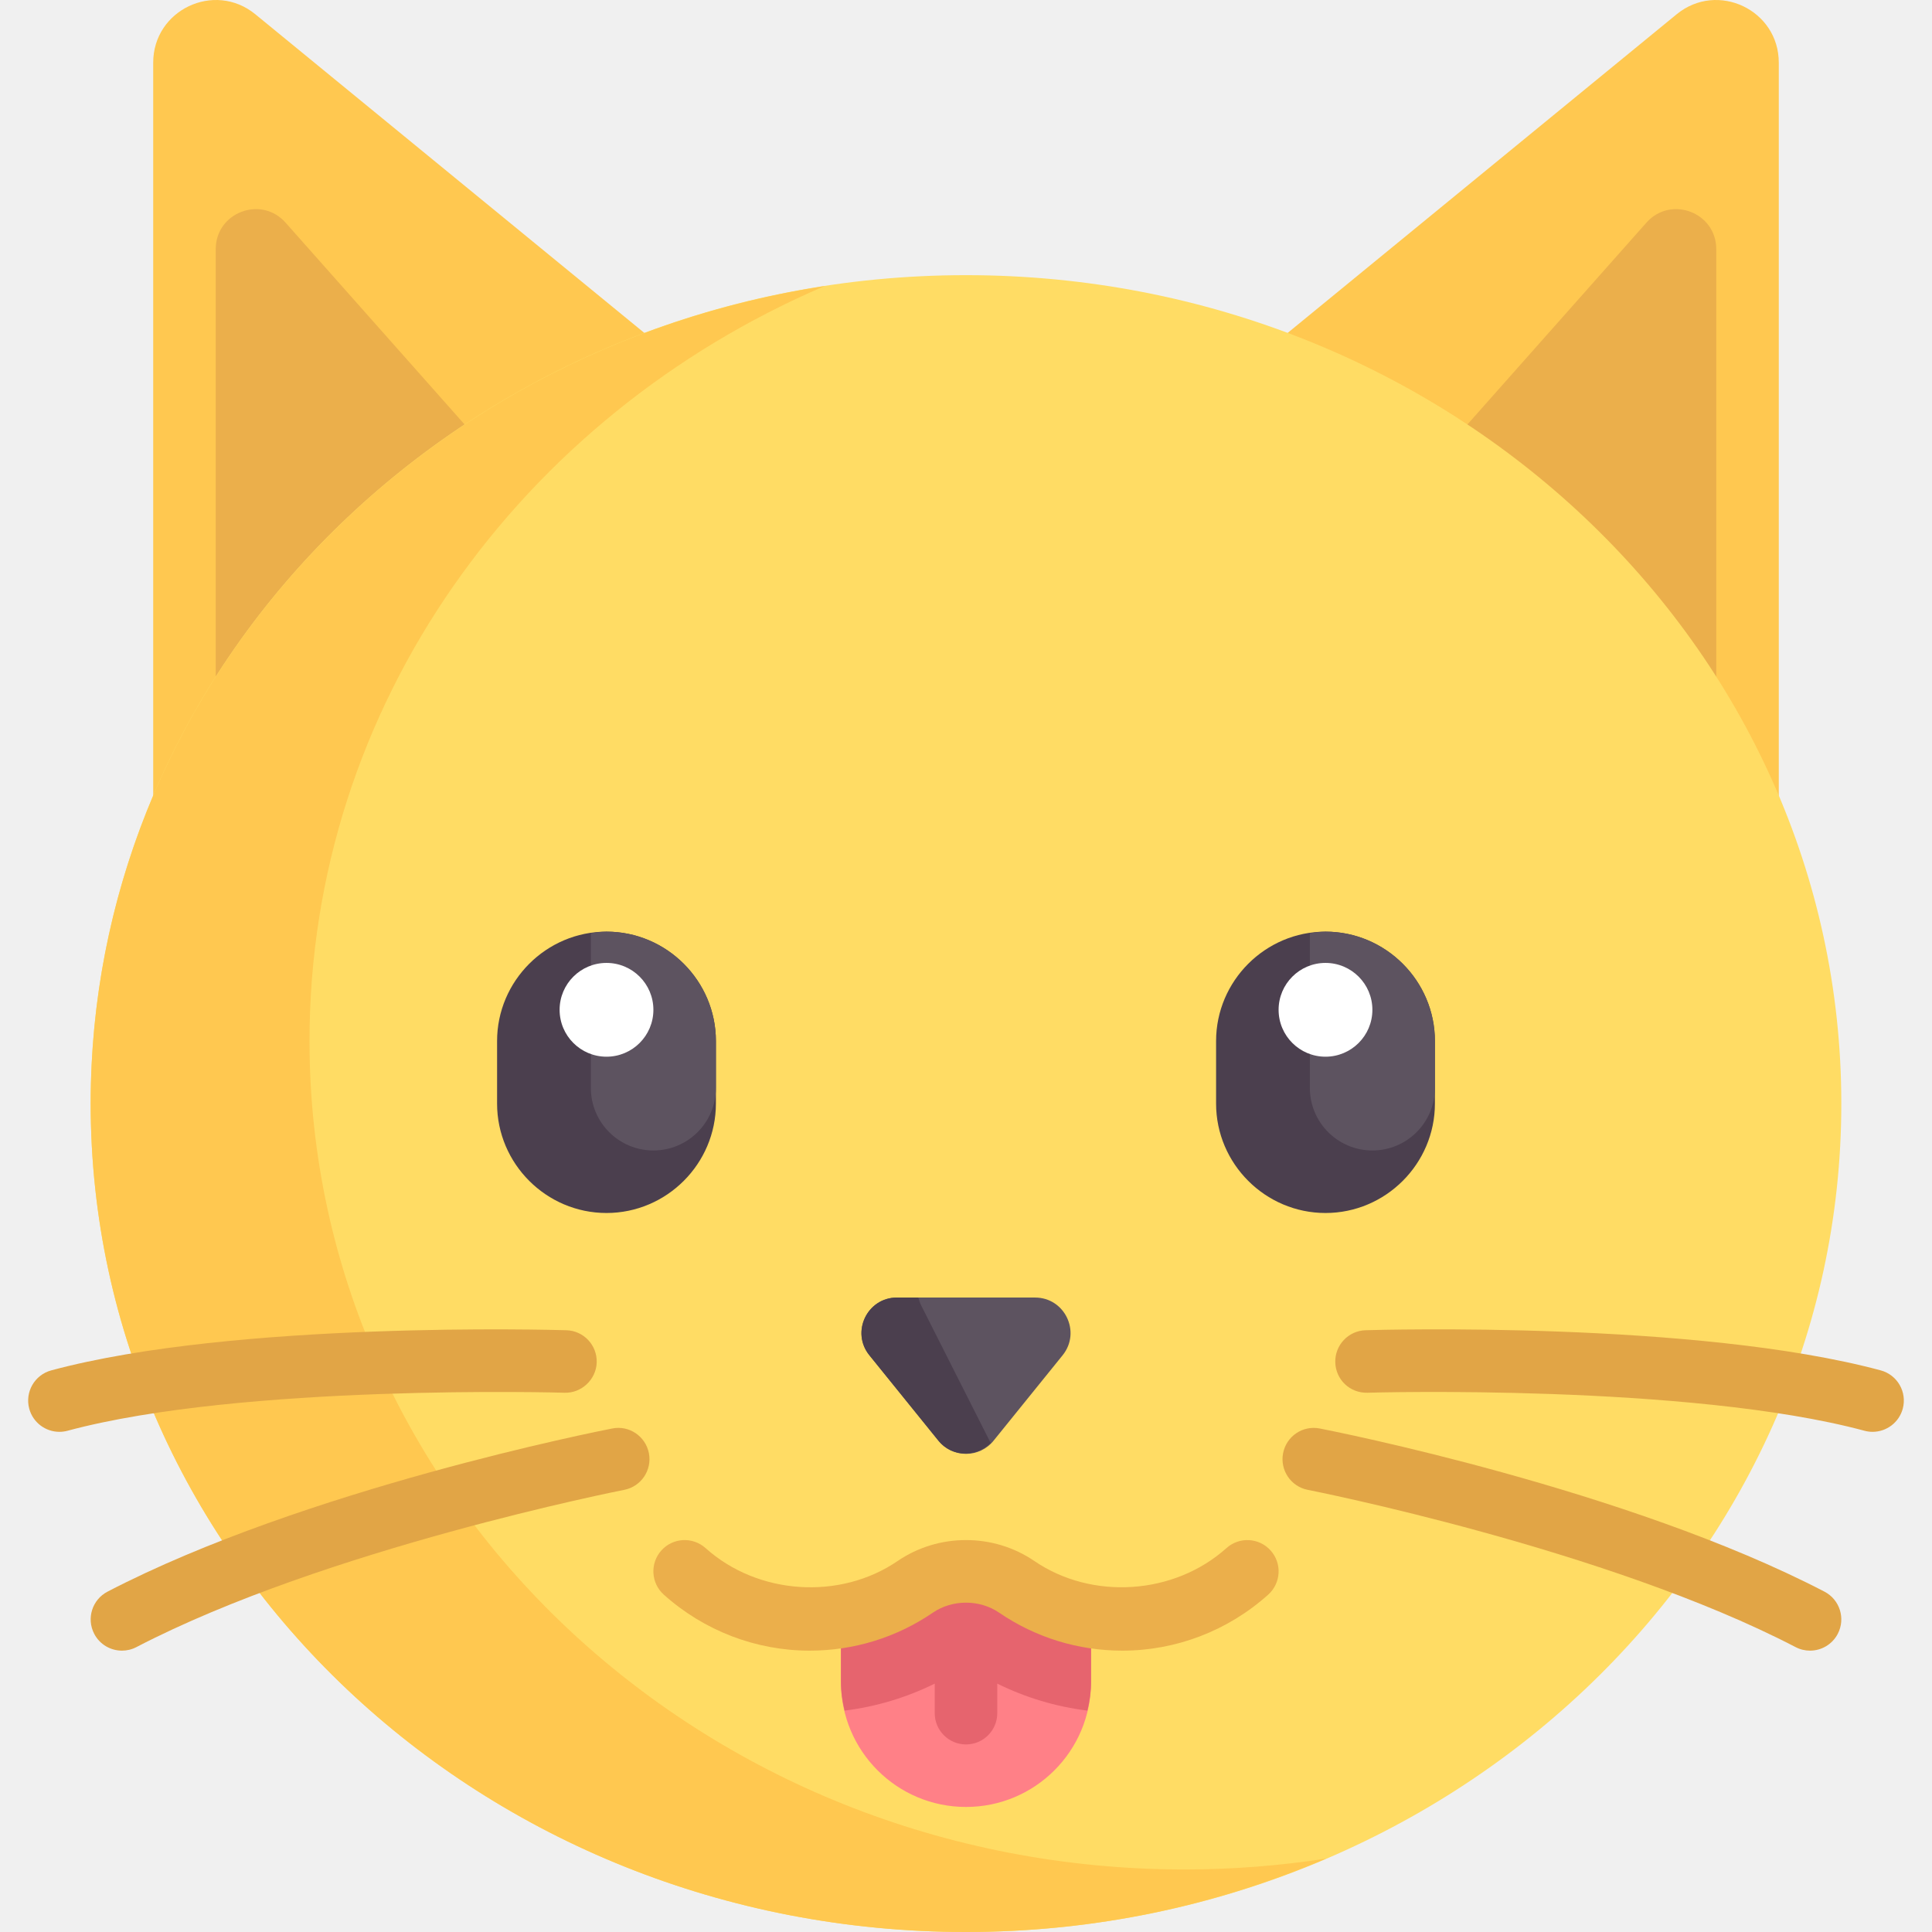
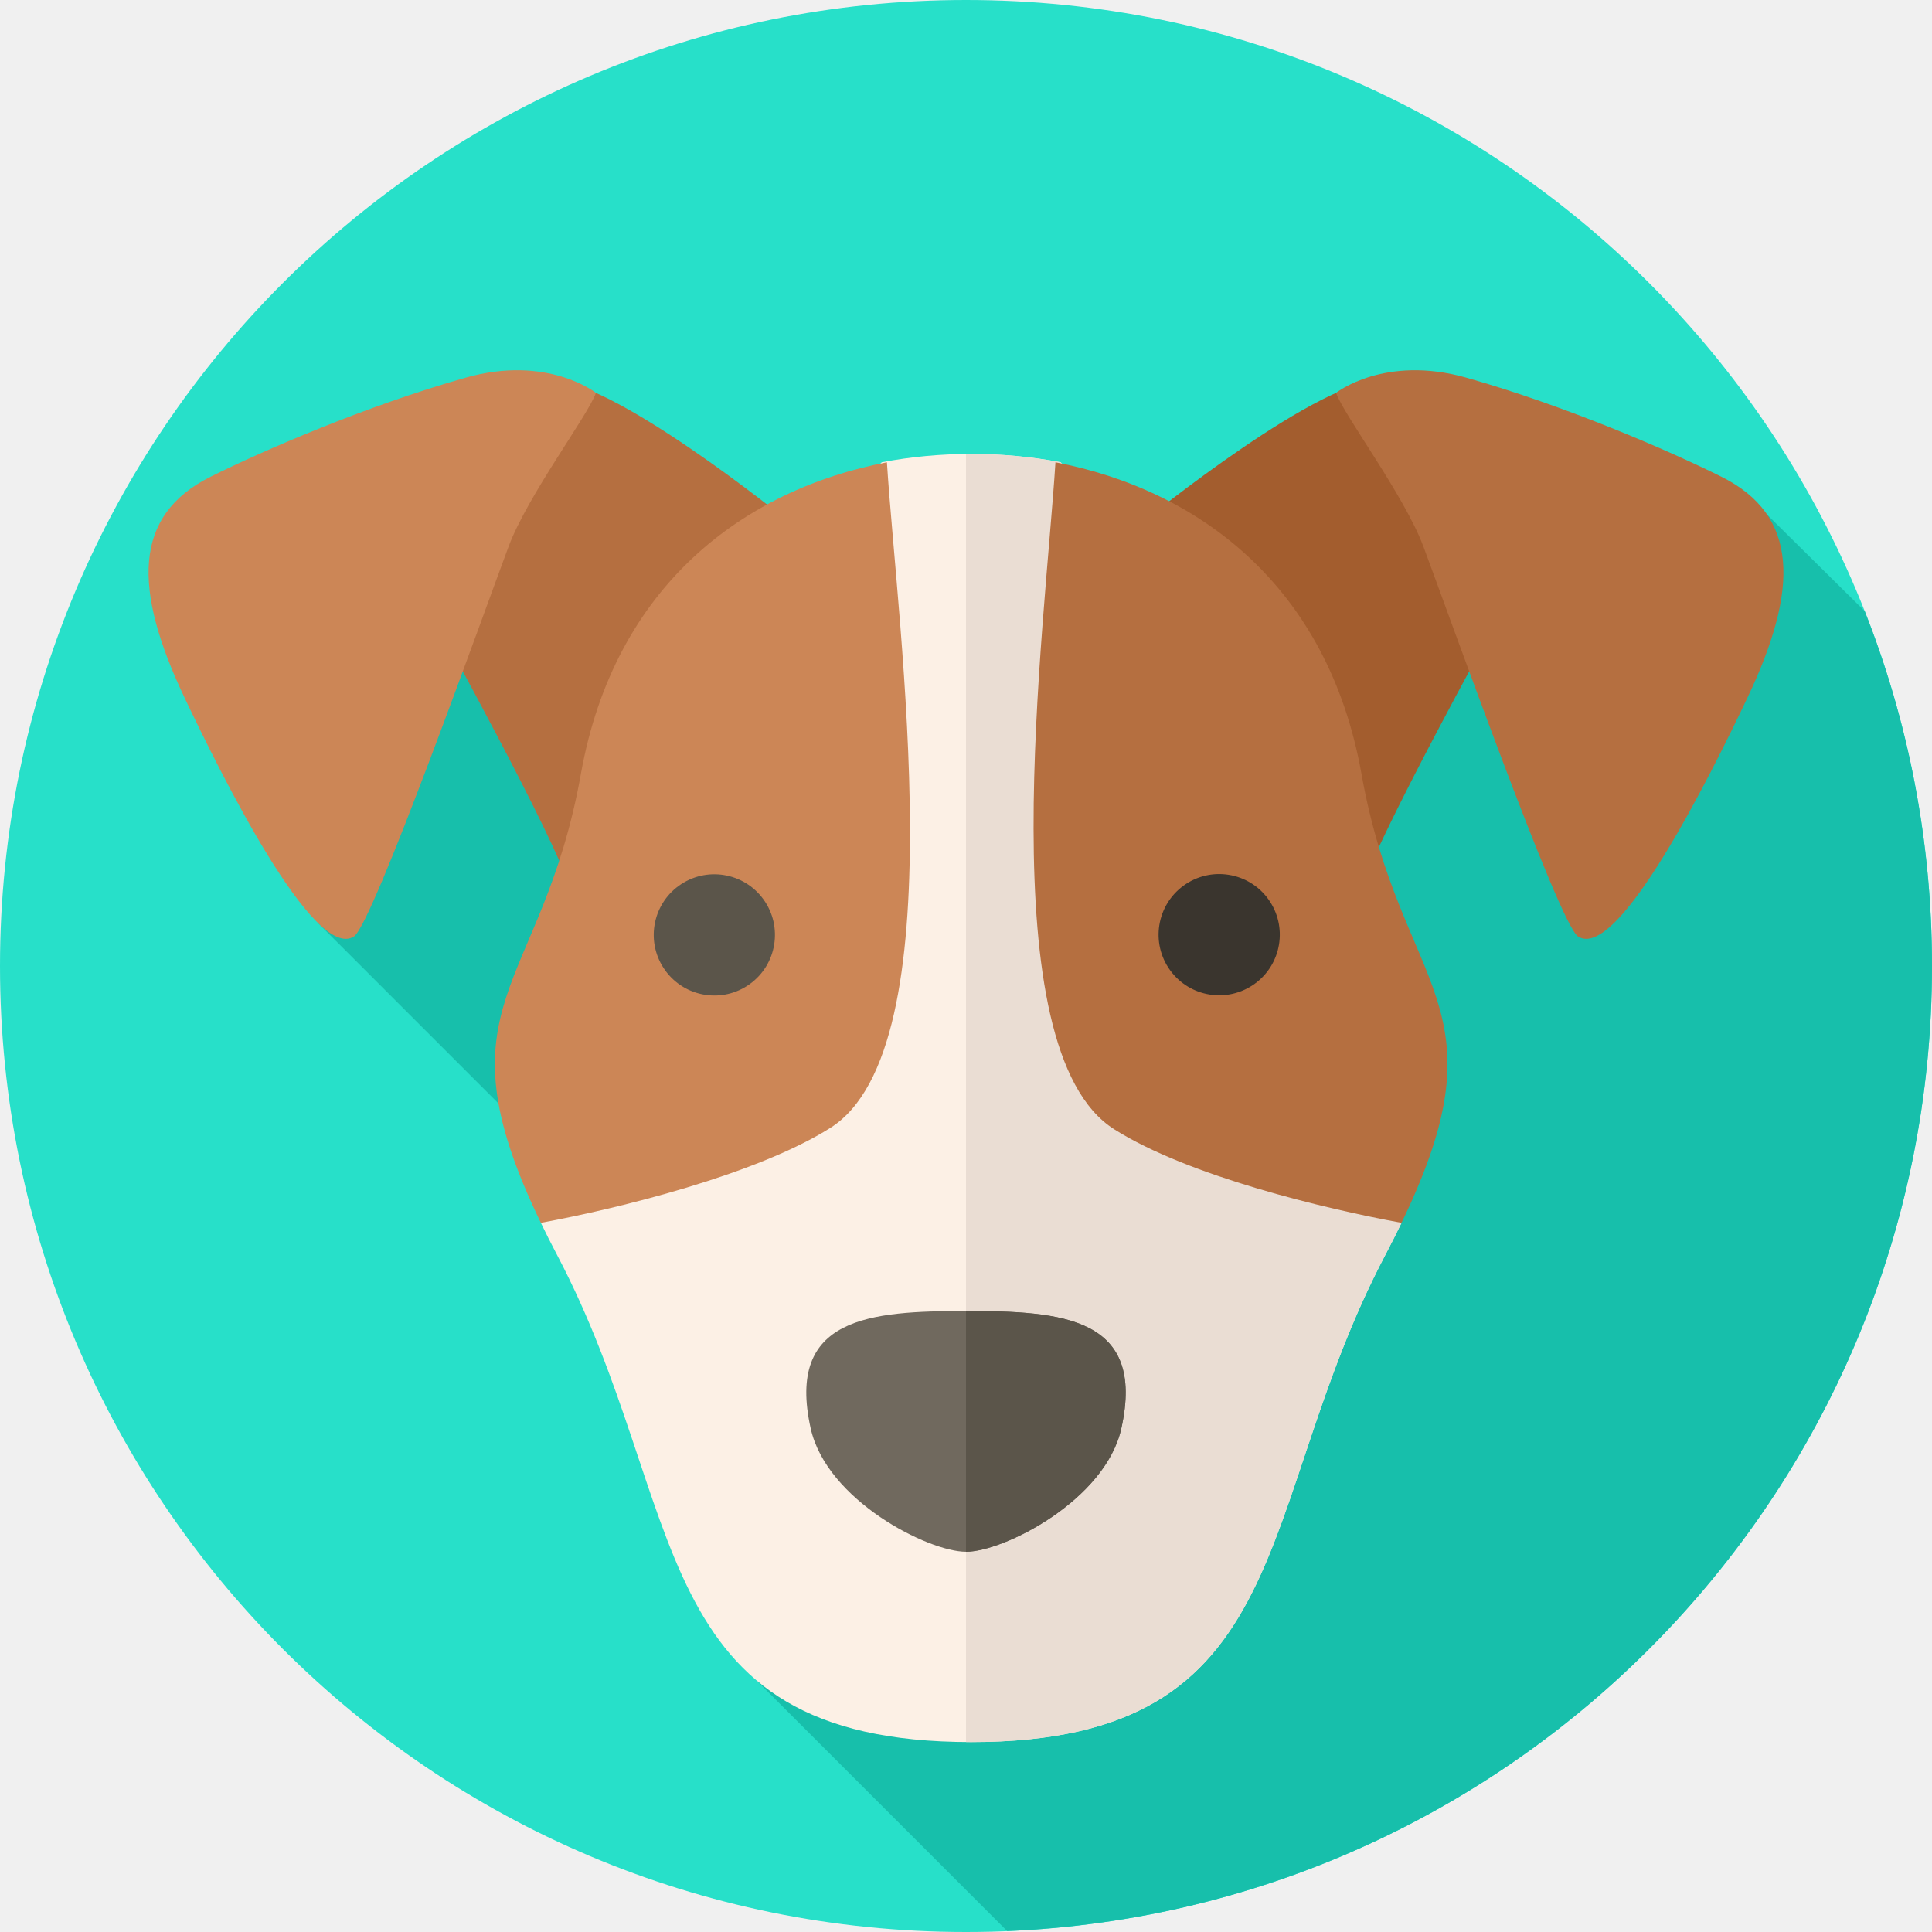
- <svg xmlns="http://www.w3.org/2000/svg" version="1.1" id="Capa_1" x="0px" y="0px" viewBox="0 0 512 512" style="enable-background:new 0 0 512 512;" xml:space="preserve">
-   <path style="fill:#FFC850;" d="M444.379,3.741c10.828-8.798,27.018-1.092,27.018,12.859v222.01l-182.26-107.699L444.379,3.741z" />
-   <path style="fill:#EBAF4B;" d="M454.828,228.819l-110.973-65.574l92.462-104.241c6.465-7.288,18.511-2.716,18.511,7.027V228.819z" />
-   <path style="fill:#FFC850;" d="M67.619,3.741C56.79-5.057,40.601,2.649,40.601,16.6v222.01l182.26-107.699L67.619,3.741z" />
-   <path style="fill:#EBAF4B;" d="M57.17,228.819l110.973-65.574L75.681,59.004c-6.465-7.288-18.511-2.716-18.511,7.027  C57.17,66.031,57.17,228.819,57.17,228.819z" />
-   <ellipse style="fill:#FFDC64;" cx="255.999" cy="292.46" rx="231.97" ry="219.54" />
-   <path style="fill:#FF8087;" d="M289.137,429.155v16.569c0,18.302-14.836,33.138-33.138,33.138l0,0  c-18.302,0-33.138-14.836-33.138-33.138v-16.569l33.138-16.569L289.137,429.155z" />
-   <path style="fill:#5D5360;" d="M274.293,343.862h-36.588c-7.899,0-12.273,9.157-7.307,15.3l18.295,22.634  c3.76,4.651,10.852,4.651,14.613,0l18.295-22.634C286.566,353.019,282.193,343.862,274.293,343.862z" />
+ <svg xmlns="http://www.w3.org/2000/svg" id="Layer_1" enable-background="new 0 0 512 512" height="512" viewBox="0 0 512 512" width="512">
  <g>
-     <path style="fill:#E1A546;" d="M479.673,437.439c-1.286,0-2.593-0.299-3.815-0.934c-50.092-26.047-128.491-41.524-129.28-41.678   c-4.49-0.874-7.419-5.226-6.545-9.717c0.878-4.494,5.186-7.427,9.717-6.545c3.301,0.643,81.515,16.076,133.754,43.239   c4.057,2.112,5.639,7.111,3.527,11.173C485.555,435.813,482.667,437.439,479.673,437.439z" />
-     <path style="fill:#E1A546;" d="M496.255,379.451c-0.712,0-1.436-0.093-2.156-0.287c-46.435-12.483-130.87-10.113-131.703-10.077   c-4.652,0.134-8.398-3.459-8.531-8.03c-0.138-4.575,3.459-8.394,8.03-8.531c3.56-0.113,87.736-2.476,136.509,10.635   c4.417,1.189,7.035,5.732,5.849,10.153C503.257,377.012,499.912,379.447,496.255,379.451z" />
+     <g id="XMLID_181_">
+       <g id="XMLID_182_">
+         <g id="XMLID_183_">
+           <g id="XMLID_184_">
+             <g id="XMLID_185_">
+               <g id="XMLID_186_">
+                 <g id="XMLID_187_">
+                   <g id="XMLID_188_">
+                     <g id="XMLID_189_">
+                       <g id="XMLID_190_">
+                         <g id="XMLID_191_">
+                           <g id="XMLID_192_">
+                             <g id="XMLID_193_">
+                               <g id="XMLID_194_">
+                                 <circle id="XMLID_195_" cx="256" cy="256" fill="#27e0c9" r="256" />
+                               </g>
+                             </g>
+                           </g>
+                         </g>
+                       </g>
+                     </g>
+                   </g>
+                 </g>
+               </g>
+             </g>
+           </g>
+         </g>
+       </g>
+     </g>
+     <path d="m512 256c0-33.202-6.323-64.928-17.827-94.04l-25.897-25.608-357.108 28.231-26.793 80.125 59.716 59.7 56.358 140.881 66.463 66.463c136.321-5.719 245.088-118.025 245.088-255.752z" fill="#17bfab" />
+     <g>
+       <g>
+         <g>
+           <path d="m208.671 137.946s-47.96-38.914-63.466-37.023-34.037 55.972-34.037 55.972 27.28 49.057 37.144 71.416z" fill="#b56f40" />
+           <path d="m157.921 104.119s-12.778-10.172-34.519-4.028c-26.325 7.44-53.783 19.375-67.577 26.241-20.625 10.267-20.625 29.752-6.868 58.67 9.585 20.148 34.213 69.935 44.837 63.179 5.05-3.211 34.868-87.026 41.017-103.423 5.083-13.554 21.201-34.959 23.11-40.639z" fill="#cc8656" />
+         </g>
+         <g>
+           <path d="m303.328 137.946s47.96-38.914 63.466-37.023 34.037 55.972 34.037 55.972-27.28 49.057-37.144 71.416z" fill="#a35d2e" />
+           <path d="m354.079 104.119s12.778-10.172 34.519-4.028c26.325 7.44 53.783 19.375 67.577 26.241 20.625 10.267 20.625 29.752 6.868 58.67-9.585 20.148-34.213 69.935-44.837 63.179-5.05-3.211-34.868-87.026-41.017-103.423-5.083-13.554-21.202-34.959-23.11-40.639z" fill="#b56f40" />
+         </g>
+       </g>
+       <g>
+         <path d="m371.417 324.062c-1.318 2.734-2.759 5.586-4.331 8.574-35.262 67.059-22.522 129.031-109.711 129.031s-74.45-61.972-109.711-129.031c-1.572-2.988-3.013-5.84-4.331-8.574 0 0 19.254-43.012 29.555-100.775 8.917-50.068 60.779-100.775 60.779-100.775 7.834-1.494 15.799-2.217 23.709-2.217 7.909 0 15.875.723 23.709 2.217 0 0 50.435 50.707 59.352 100.775 10.299 57.763 30.98 100.775 30.98 100.775z" fill="#fcf0e5" />
+         <path d="m371.42 324.06c-1.32 2.74-2.76 5.59-4.33 8.58-35.27 67.06-22.53 129.03-109.72 129.03-.46 0-.92 0-1.37-.01v-341.35c.46-.01.91-.01 1.37-.01 7.91 0 15.88.72 23.71 2.21 0 0 50.44 50.71 59.36 100.78 10.3 57.76 30.98 100.77 30.98 100.77z" fill="#eaddd3" />
+         <g>
+           <path d="m256 347.437c-25.394 0-47.715 1.558-41.169 31.08 4.232 19.084 31.165 32.715 41.169 32.715s36.936-13.632 41.168-32.715c6.547-29.522-15.774-31.08-41.168-31.08z" fill="#70695e" />
+         </g>
+         <g>
+           <path d="m297.17 378.52c-4.23 19.08-31.17 32.71-41.17 32.71v-63.79c25.39 0 47.72 1.55 41.17 31.08z" fill="#5b554a" />
+         </g>
+         <g>
+           <path d="m220.097 298.872c-19.585 12.402-56.464 21.469-76.764 25.189-28.36-58.593.301-61.171 10.602-118.934 8.917-50.068 43.378-75.389 81.107-82.616 2.824 44.444 18.443 155.239-14.945 176.361z" fill="#cc8656" />
+           <path d="m371.417 324.062c-20.3-3.721-56.568-12.4-76.152-24.802-33.388-21.123-18.381-132.305-15.557-176.748 37.729 7.226 72.19 32.548 81.107 82.616 10.301 57.763 38.962 60.341 10.602 118.934z" fill="#b56f40" />
+         </g>
+       </g>
+       <g>
+         <ellipse cx="189.13" cy="247.748" fill="#5b554a" rx="16.052" ry="16.052" transform="matrix(.811 -.586 .586 .811 -109.256 157.664)" />
+         <ellipse cx="322.87" cy="247.748" fill="#3a352e" rx="16.052" ry="16.052" transform="matrix(.811 -.586 .586 .811 -83.929 235.977)" />
+       </g>
+     </g>
  </g>
-   <path style="fill:#FFC850;" d="M313.991,495.431c-128.112,0-231.967-98.291-231.967-219.54c0-89.035,56.034-165.634,136.518-200.081  C108.248,92.762,24.032,183.285,24.032,292.46C24.032,413.709,127.887,512,255.999,512c34.037,0,66.328-6.995,95.449-19.459  C339.25,494.416,326.748,495.431,313.991,495.431z" />
-   <g>
-     <path style="fill:#E1A546;" d="M32.324,437.439c-2.993,0-5.882-1.622-7.358-4.462c-2.112-4.061-0.53-9.061,3.527-11.173   c52.24-27.163,130.453-42.596,133.754-43.239c4.494-0.902,8.839,2.055,9.717,6.545c0.874,4.49-2.055,8.843-6.545,9.717   c-0.789,0.154-79.189,15.631-129.28,41.678C34.917,437.14,33.611,437.439,32.324,437.439z" />
-     <path style="fill:#E1A546;" d="M15.743,379.451c-3.657,0-7.002-2.439-7.997-6.137c-1.185-4.421,1.432-8.964,5.849-10.153   c48.777-13.115,132.941-10.736,136.509-10.635c4.571,0.138,8.167,3.956,8.03,8.531c-0.138,4.571-4.098,8.196-8.531,8.03   c-0.849-0.028-85.297-2.407-131.703,10.077C17.179,379.358,16.455,379.451,15.743,379.451z" />
-   </g>
-   <path style="fill:#4B3F4E;" d="M160.727,321.456L160.727,321.456c-15.948,0-28.996-13.048-28.996-28.996v-16.569  c0-15.948,13.048-28.996,28.996-28.996l0,0c15.948,0,28.996,13.048,28.996,28.996v16.569  C189.723,308.407,176.675,321.456,160.727,321.456z" />
-   <path style="fill:#5D5360;" d="M160.727,246.895c-1.418,0-2.778,0.221-4.142,0.421v41.002c0,9.151,7.418,16.569,16.569,16.569  s16.569-7.418,16.569-16.569v-12.427C189.723,259.943,176.674,246.895,160.727,246.895z" />
-   <circle style="fill:#FFFFFF;" cx="160.729" cy="267.61" r="12.427" />
-   <path style="fill:#4B3F4E;" d="M351.271,321.456L351.271,321.456c-15.948,0-28.996-13.048-28.996-28.996v-16.569  c0-15.948,13.048-28.996,28.996-28.996l0,0c15.948,0,28.996,13.048,28.996,28.996v16.569  C380.267,308.407,367.219,321.456,351.271,321.456z" />
-   <path style="fill:#5D5360;" d="M351.271,246.895c-1.418,0-2.778,0.221-4.142,0.421v41.002c0,9.151,7.418,16.569,16.569,16.569  s16.569-7.418,16.569-16.569v-12.427C380.267,259.943,367.219,246.895,351.271,246.895z" />
-   <circle style="fill:#FFFFFF;" cx="351.269" cy="267.61" r="12.427" />
-   <path style="fill:#4B3F4E;" d="M262.408,382.15l-18.295-36.215c-0.332-0.658-0.518-1.378-0.769-2.074h-5.639  c-7.899,0-12.273,9.157-7.308,15.3l18.295,22.634c3.55,4.39,9.981,4.485,13.863,0.587  C262.511,382.297,262.453,382.239,262.408,382.15z" />
-   <path style="fill:#E6646E;" d="M255.999,412.586l-33.138,16.569v16.569c0,2.629,0.383,5.154,0.961,7.606  c8.337-1.034,16.389-3.449,23.892-7.153v7.831c0,4.575,3.709,8.285,8.285,8.285c4.576,0,8.285-3.709,8.285-8.285v-7.83  c7.504,3.704,15.556,6.119,23.892,7.152c0.578-2.452,0.961-4.978,0.961-7.606v-16.569L255.999,412.586z" />
-   <path style="fill:#EBAF4B;" d="M297.422,437.439c-11.719,0-23.013-3.483-32.653-10.073c-5.162-3.527-12.374-3.527-17.544,0  c-9.636,6.59-20.93,10.073-32.649,10.073c-14.259,0-27.993-5.275-38.672-14.85c-3.406-3.058-3.689-8.297-0.635-11.703  s8.281-3.689,11.703-0.635c13.911,12.483,35.683,13.847,50.905,3.434c10.841-7.403,25.408-7.403,36.241,0  c15.226,10.408,37.001,9.041,50.913-3.43c3.402-3.05,8.636-2.775,11.699,0.639c3.054,3.406,2.767,8.645-0.639,11.699  C325.41,432.168,311.681,437.439,297.422,437.439z" />
-   <g>
- </g>
-   <g>
- </g>
-   <g>
- </g>
-   <g>
- </g>
-   <g>
- </g>
-   <g>
- </g>
-   <g>
- </g>
-   <g>
- </g>
-   <g>
- </g>
-   <g>
- </g>
-   <g>
- </g>
-   <g>
- </g>
-   <g>
- </g>
-   <g>
- </g>
-   <g>
- </g>
</svg>
